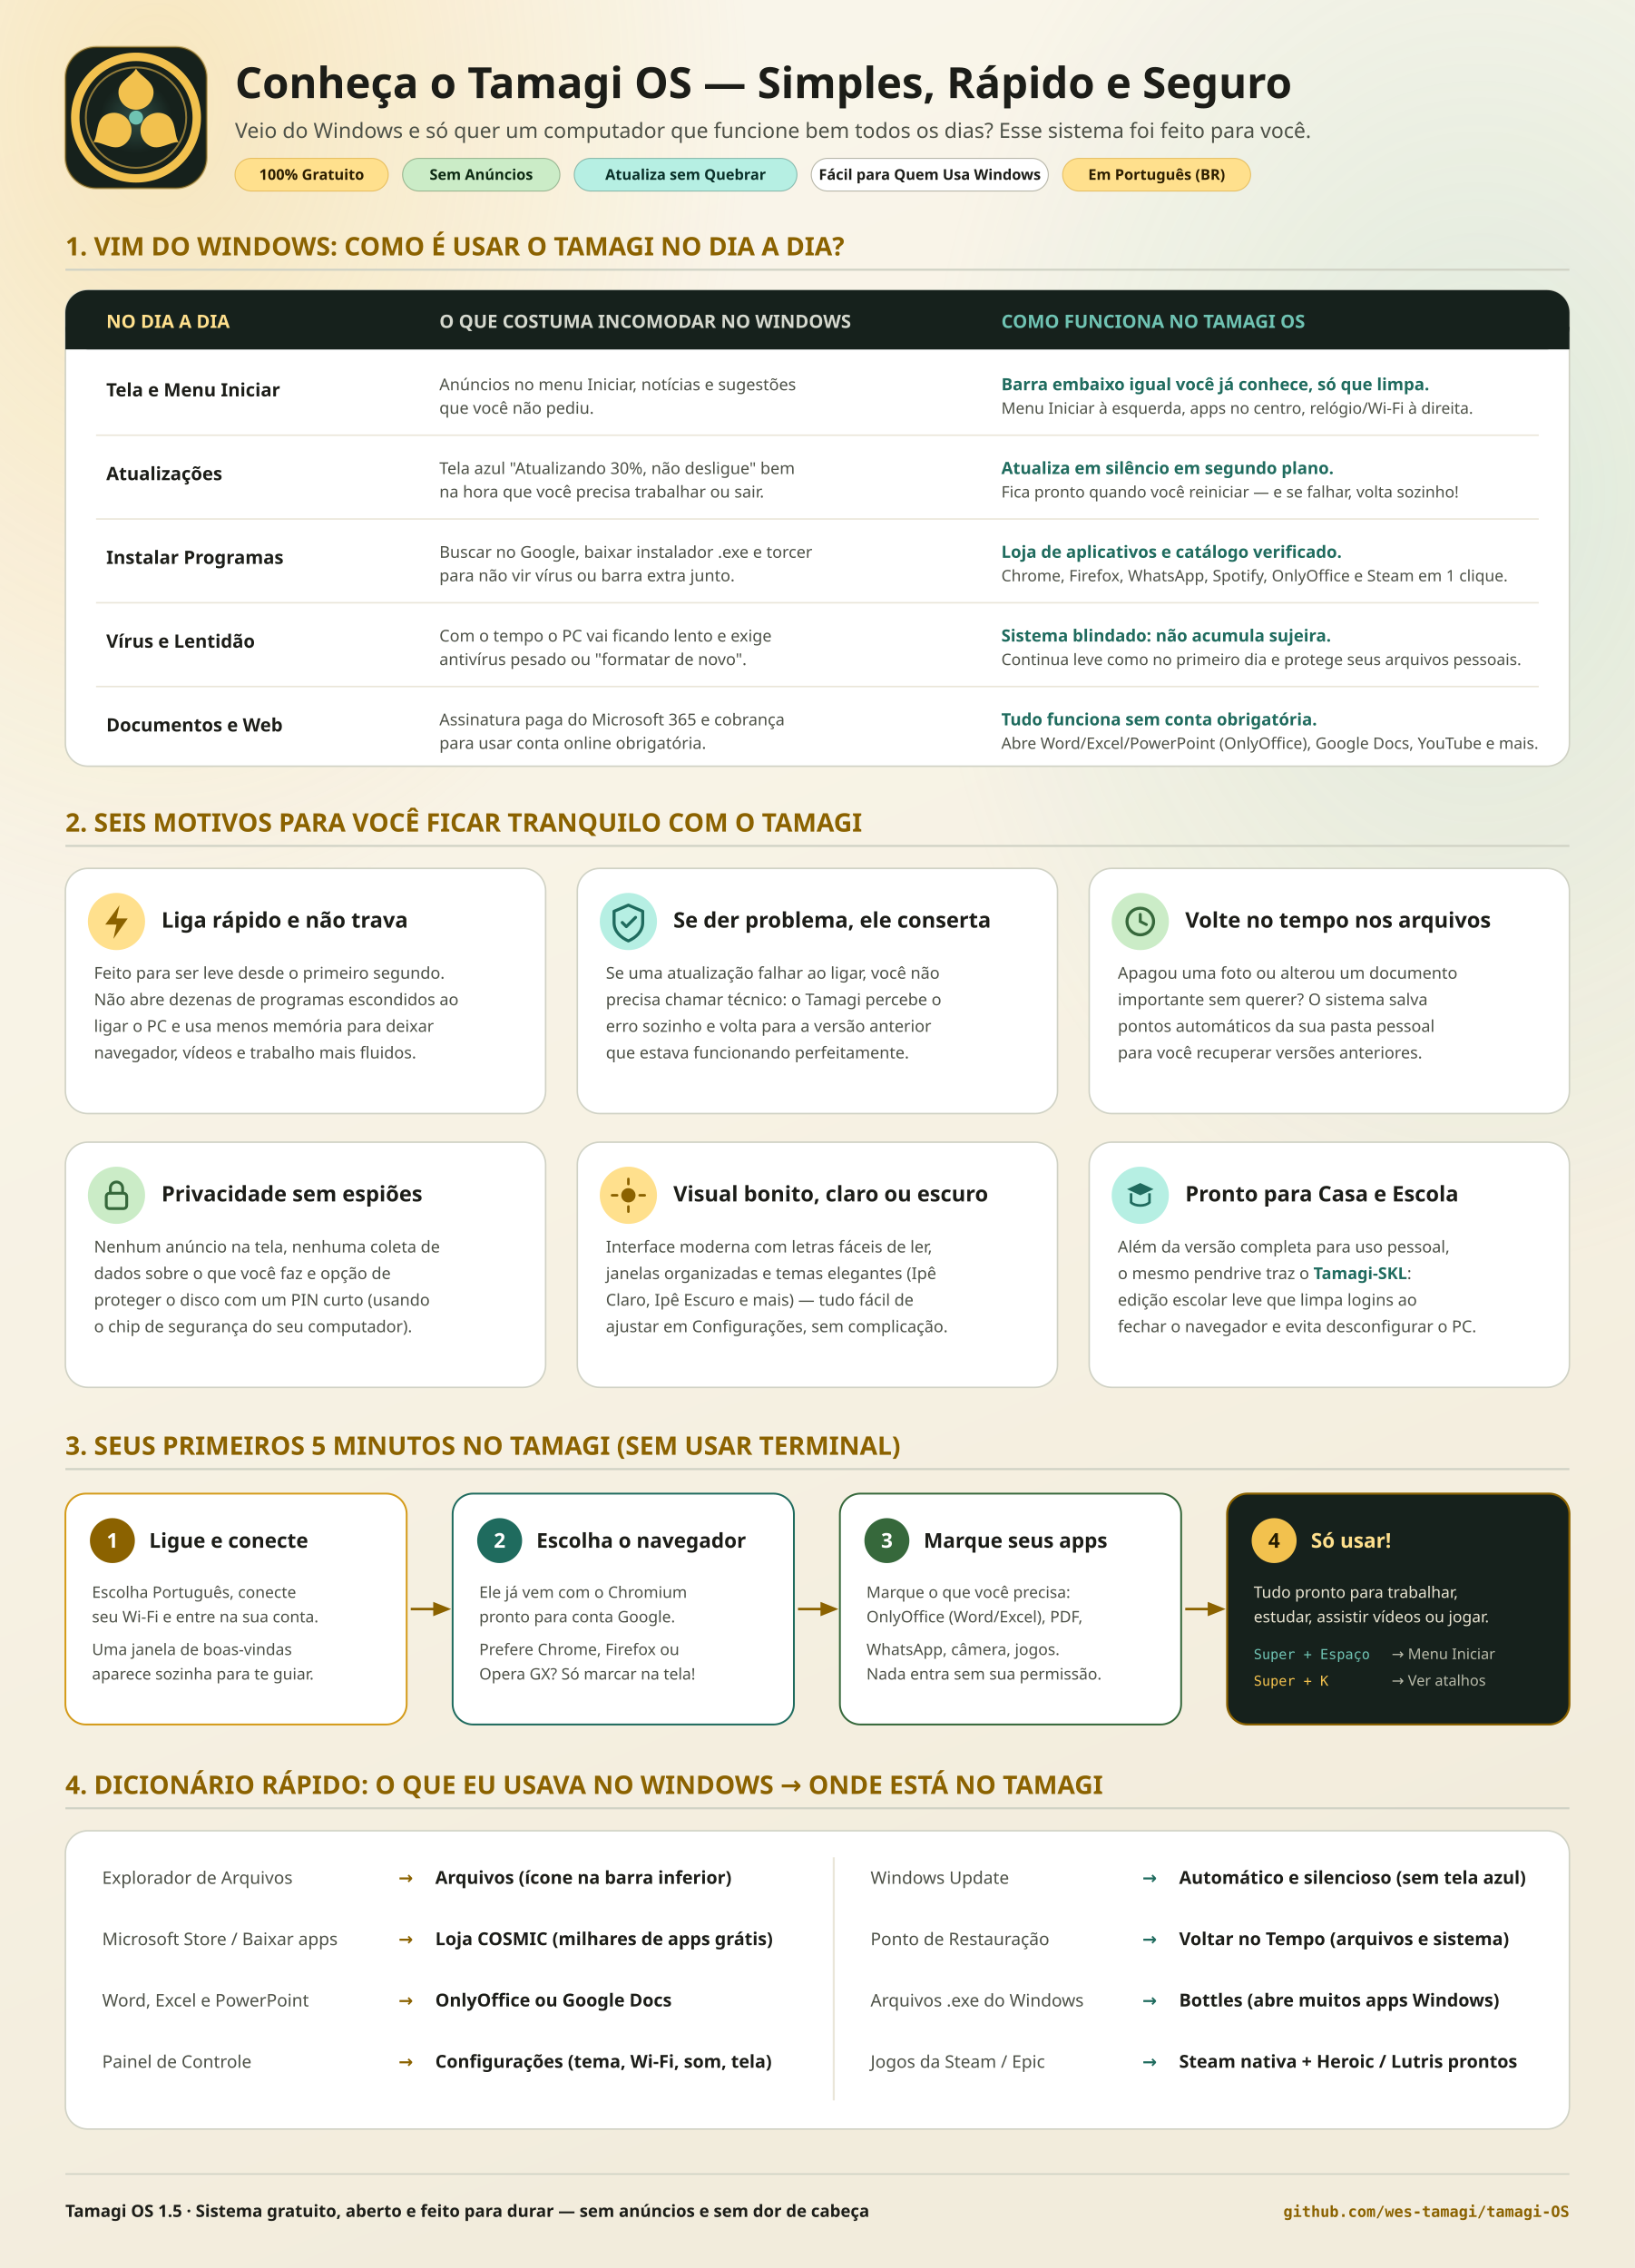
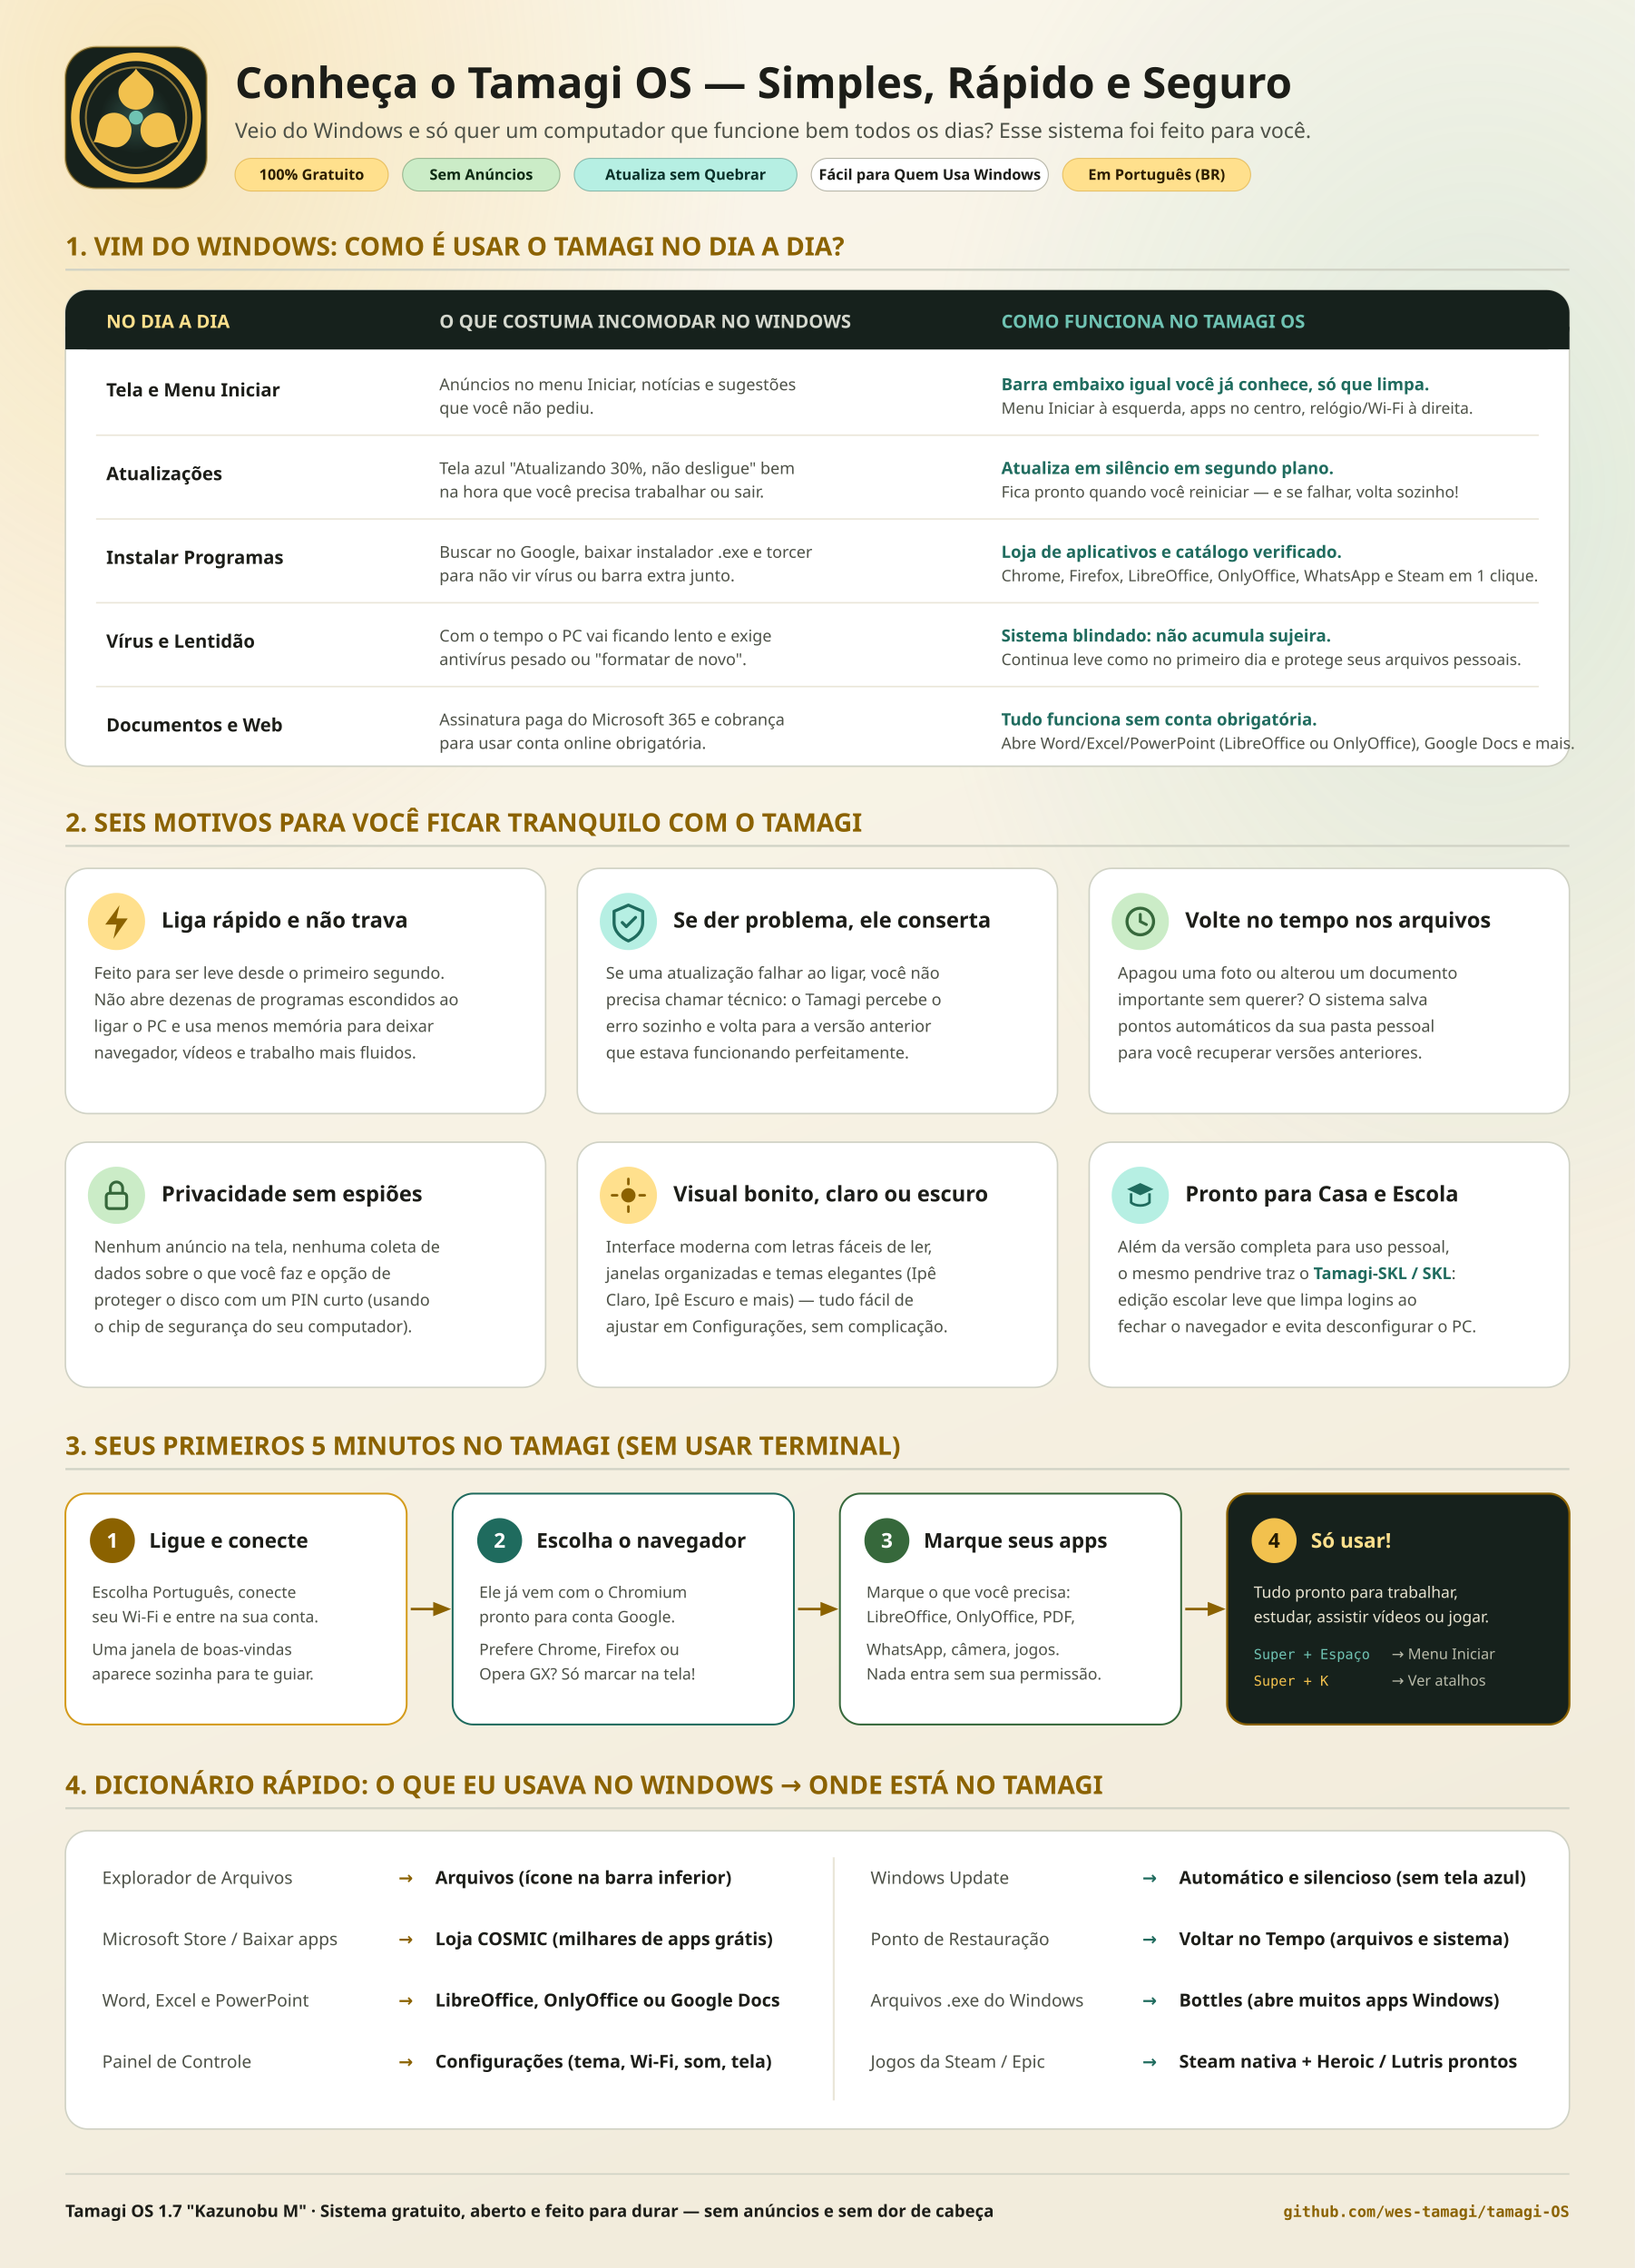
<svg xmlns="http://www.w3.org/2000/svg" width="1600" height="2220" viewBox="0 0 1600 2220">
  <defs>
    <linearGradient id="bgLight" x1="0" y1="0" x2="0.3" y2="1">
      <stop offset="0%" stop-color="#FAF6EC" />
      <stop offset="55%" stop-color="#F7F2E4" />
      <stop offset="100%" stop-color="#F2ECDC" />
    </linearGradient>
    <radialGradient id="sunGlow" cx="0.10" cy="0.05" r="0.36">
      <stop offset="0%" stop-color="#F2C14E" stop-opacity="0.28" />
      <stop offset="100%" stop-color="#F2C14E" stop-opacity="0" />
    </radialGradient>
    <radialGradient id="leafGlow" cx="0.90" cy="0.22" r="0.34">
      <stop offset="0%" stop-color="#6FC3B3" stop-opacity="0.18" />
      <stop offset="100%" stop-color="#6FC3B3" stop-opacity="0" />
    </radialGradient>
    <radialGradient id="crestGlowLight">
      <stop offset="0" stop-color="#6FC3B3" stop-opacity="0.28" />
      <stop offset="1" stop-color="#6FC3B3" stop-opacity="0" />
    </radialGradient>
    <marker id="arrowAmber" viewBox="0 0 10 10" refX="8" refY="5" markerWidth="7" markerHeight="7" orient="auto-start-reverse">
      <path d="M 0 1 L 10 5 L 0 9 z" fill="#8B6200" />
    </marker>
    <style>
      .sans { font-family: "Roboto Flex", "Noto Sans", sans-serif; }
      .mono { font-family: "JetBrains Mono", monospace; }
    </style>
  </defs>
  <rect width="1600" height="2220" fill="url(#bgLight)" />
  <rect width="1600" height="2220" fill="url(#sunGlow)" />
  <rect width="1600" height="2220" fill="url(#leafGlow)" />
  <g transform="translate(64, 46) scale(0.72)">
    <rect width="192" height="192" rx="42" fill="#16211C" stroke="#8B6200" stroke-opacity="0.45" stroke-width="3" />
    <circle cx="96" cy="96" r="48.58" fill="url(#crestGlowLight)" />
    <circle cx="96" cy="96" r="82.58" fill="none" stroke="#F2C14E" stroke-width="11.48" />
    <circle cx="96" cy="96" r="68.23" fill="none" stroke="#F2C14E" stroke-opacity="0.55" stroke-width="2.53" />
    <g fill="#F2C14E">
      <path d="M0,-29.81 C5.25,-19.08 23.85,-13.12 23.85,2.38 A23.85,23.85 0 1 1 -23.85,2.38 C-23.85,-13.12 -5.25,-19.08 0,-29.81 Z" transform="rotate(0 96 96) translate(96 59.04)" />
      <path d="M0,-29.81 C5.25,-19.08 23.85,-13.12 23.85,2.38 A23.85,23.85 0 1 1 -23.85,2.38 C-23.85,-13.12 -5.25,-19.08 0,-29.81 Z" transform="rotate(120 96 96) translate(96 59.04)" />
      <path d="M0,-29.81 C5.25,-19.08 23.85,-13.12 23.85,2.38 A23.85,23.85 0 1 1 -23.85,2.38 C-23.85,-13.12 -5.25,-19.08 0,-29.81 Z" transform="rotate(240 96 96) translate(96 59.04)" />
    </g>
    <circle cx="96" cy="96" r="9.54" fill="#6FC3B3" />
  </g>
  <text x="230" y="96" class="sans" font-size="42" font-weight="800" fill="#1C1D18">Conheça o Tamagi OS — Simples, Rápido e Seguro</text>
  <text x="230" y="135" class="sans" font-size="20.5" fill="#4D5147">Veio do Windows e só quer um computador que funcione bem todos os dias? Esse sistema foi feito para você.</text>
  <g transform="translate(230, 155)" class="sans" font-size="14.5" font-weight="700">
    <rect x="0" y="0" width="150" height="32" rx="16" fill="#FFE08D" stroke="#D49B1A" stroke-opacity="0.5" />
    <text x="75" y="21" text-anchor="middle" fill="#2B1D00">100% Gratuito</text>
    <rect x="164" y="0" width="154" height="32" rx="16" fill="#CBECC7" stroke="#36683B" stroke-opacity="0.4" />
    <text x="241" y="21" text-anchor="middle" fill="#0C2912">Sem Anúncios</text>
    <rect x="332" y="0" width="218" height="32" rx="16" fill="#B6EFE3" stroke="#1F6B5E" stroke-opacity="0.4" />
    <text x="441" y="21" text-anchor="middle" fill="#093029">Atualiza sem Quebrar</text>
    <rect x="564" y="0" width="232" height="32" rx="16" fill="#FFFFFF" stroke="#B8B7AA" />
    <text x="680" y="21" text-anchor="middle" fill="#1C1D18">Fácil para Quem Usa Windows</text>
    <rect x="810" y="0" width="184" height="32" rx="16" fill="#FFE08D" stroke="#D49B1A" stroke-opacity="0.5" />
    <text x="902" y="21" text-anchor="middle" fill="#2B1D00">Em Português (BR)</text>
  </g>
  <text x="64" y="250" class="sans" font-size="25" font-weight="800" fill="#8B6200">1. VIM DO WINDOWS: COMO É USAR O TAMAGI NO DIA A DIA?</text>
  <line x1="64" y1="264" x2="1536" y2="264" stroke="#D0D2C5" stroke-width="2" />
  <rect x="64" y="284" width="1472" height="466" rx="22" fill="#FFFFFF" stroke="#D0D2C5" stroke-width="1.5" />
  <rect x="64" y="284" width="1472" height="58" rx="22" fill="#16211C" />
  <rect x="64" y="320" width="1472" height="22" fill="#16211C" />
  <text x="104" y="321" class="sans" font-size="18" font-weight="800" fill="#FFE08D">NO DIA A DIA</text>
  <text x="430" y="321" class="sans" font-size="18" font-weight="800" fill="#D5D8CE">O QUE COSTUMA INCOMODAR NO WINDOWS</text>
  <text x="980" y="321" class="sans" font-size="18" font-weight="800" fill="#6FC3B3">COMO FUNCIONA NO TAMAGI OS</text>
  <text x="104" y="388" class="sans" font-size="18" font-weight="800" fill="#1C1D18">Tela e Menu Iniciar</text>
  <text x="430" y="382" class="sans" font-size="16" fill="#4D5147">Anúncios no menu Iniciar, notícias e sugestões</text>
  <text x="430" y="405" class="sans" font-size="16" fill="#4D5147">que você não pediu.</text>
  <text x="980" y="382" class="sans" font-size="16.5" font-weight="700" fill="#1F6B5E">Barra embaixo igual você já conhece, só que limpa.</text>
  <text x="980" y="405" class="sans" font-size="15.5" fill="#4D5147">Menu Iniciar à esquerda, apps no centro, relógio/Wi-Fi à direita.</text>
  <line x1="94" y1="426" x2="1506" y2="426" stroke="#EAE6D9" stroke-width="1.5" />
  <text x="104" y="470" class="sans" font-size="18" font-weight="800" fill="#1C1D18">Atualizações</text>
  <text x="430" y="464" class="sans" font-size="16" fill="#4D5147">Tela azul "Atualizando 30%, não desligue" bem</text>
  <text x="430" y="487" class="sans" font-size="16" fill="#4D5147">na hora que você precisa trabalhar ou sair.</text>
  <text x="980" y="464" class="sans" font-size="16.5" font-weight="700" fill="#1F6B5E">Atualiza em silêncio em segundo plano.</text>
  <text x="980" y="487" class="sans" font-size="15.5" fill="#4D5147">Fica pronto quando você reiniciar — e se falhar, volta sozinho!</text>
  <line x1="94" y1="508" x2="1506" y2="508" stroke="#EAE6D9" stroke-width="1.5" />
  <text x="104" y="552" class="sans" font-size="18" font-weight="800" fill="#1C1D18">Instalar Programas</text>
  <text x="430" y="546" class="sans" font-size="16" fill="#4D5147">Buscar no Google, baixar instalador .exe e torcer</text>
  <text x="430" y="569" class="sans" font-size="16" fill="#4D5147">para não vir vírus ou barra extra junto.</text>
  <text x="980" y="546" class="sans" font-size="16.5" font-weight="700" fill="#1F6B5E">Loja de aplicativos e catálogo verificado.</text>
-   <text x="980" y="569" class="sans" font-size="15.5" fill="#4D5147">Chrome, Firefox, WhatsApp, Spotify, OnlyOffice e Steam em 1 clique.</text>
+   <text x="980" y="569" class="sans" font-size="15.5" fill="#4D5147">Chrome, Firefox, LibreOffice, OnlyOffice, WhatsApp e Steam em 1 clique.</text>
  <line x1="94" y1="590" x2="1506" y2="590" stroke="#EAE6D9" stroke-width="1.5" />
  <text x="104" y="634" class="sans" font-size="18" font-weight="800" fill="#1C1D18">Vírus e Lentidão</text>
  <text x="430" y="628" class="sans" font-size="16" fill="#4D5147">Com o tempo o PC vai ficando lento e exige</text>
  <text x="430" y="651" class="sans" font-size="16" fill="#4D5147">antivírus pesado ou "formatar de novo".</text>
  <text x="980" y="628" class="sans" font-size="16.5" font-weight="700" fill="#1F6B5E">Sistema blindado: não acumula sujeira.</text>
  <text x="980" y="651" class="sans" font-size="15.5" fill="#4D5147">Continua leve como no primeiro dia e protege seus arquivos pessoais.</text>
  <line x1="94" y1="672" x2="1506" y2="672" stroke="#EAE6D9" stroke-width="1.5" />
  <text x="104" y="716" class="sans" font-size="18" font-weight="800" fill="#1C1D18">Documentos e Web</text>
  <text x="430" y="710" class="sans" font-size="16" fill="#4D5147">Assinatura paga do Microsoft 365 e cobrança</text>
  <text x="430" y="733" class="sans" font-size="16" fill="#4D5147">para usar conta online obrigatória.</text>
  <text x="980" y="710" class="sans" font-size="16.5" font-weight="700" fill="#1F6B5E">Tudo funciona sem conta obrigatória.</text>
-   <text x="980" y="733" class="sans" font-size="15.5" fill="#4D5147">Abre Word/Excel/PowerPoint (OnlyOffice), Google Docs, YouTube e mais.</text>
+   <text x="980" y="733" class="sans" font-size="15.5" fill="#4D5147">Abre Word/Excel/PowerPoint (LibreOffice ou OnlyOffice), Google Docs e mais.</text>
  <text x="64" y="814" class="sans" font-size="25" font-weight="800" fill="#8B6200">2. SEIS MOTIVOS PARA VOCÊ FICAR TRANQUILO COM O TAMAGI</text>
  <line x1="64" y1="828" x2="1536" y2="828" stroke="#D0D2C5" stroke-width="2" />
  <rect x="64" y="850" width="470" height="240" rx="22" fill="#FFFFFF" stroke="#D0D2C5" stroke-width="1.5" />
  <circle cx="114" cy="902" r="28" fill="#FFE08D" />
  <path d="M117 886 L103 905 H114 L111 919 L125 899 H114 Z" fill="#8B6200" />
  <text x="158" y="908" class="sans" font-size="21" font-weight="800" fill="#1C1D18">Liga rápido e não trava</text>
  <text x="92" y="958" class="sans" font-size="16" fill="#4D5147">Feito para ser leve desde o primeiro segundo.</text>
  <text x="92" y="984" class="sans" font-size="16" fill="#4D5147">Não abre dezenas de programas escondidos ao</text>
  <text x="92" y="1010" class="sans" font-size="16" fill="#4D5147">ligar o PC e usa menos memória para deixar</text>
  <text x="92" y="1036" class="sans" font-size="16" fill="#4D5147">navegador, vídeos e trabalho mais fluidos.</text>
  <rect x="565" y="850" width="470" height="240" rx="22" fill="#FFFFFF" stroke="#D0D2C5" stroke-width="1.5" />
  <circle cx="615" cy="902" r="28" fill="#B6EFE3" />
  <path d="M615 886 L629 892 V903 C629 912 622 918 615 921 C608 918 601 912 601 903 V892 Z" fill="none" stroke="#1F6B5E" stroke-width="3" stroke-linejoin="round" />
  <path d="M609 903 L613 907 L622 898" fill="none" stroke="#1F6B5E" stroke-width="3" stroke-linecap="round" stroke-linejoin="round" />
  <text x="659" y="908" class="sans" font-size="21" font-weight="800" fill="#1C1D18">Se der problema, ele conserta</text>
  <text x="593" y="958" class="sans" font-size="16" fill="#4D5147">Se uma atualização falhar ao ligar, você não</text>
  <text x="593" y="984" class="sans" font-size="16" fill="#4D5147">precisa chamar técnico: o Tamagi percebe o</text>
  <text x="593" y="1010" class="sans" font-size="16" fill="#4D5147">erro sozinho e volta para a versão anterior</text>
  <text x="593" y="1036" class="sans" font-size="16" fill="#4D5147">que estava funcionando perfeitamente.</text>
  <rect x="1066" y="850" width="470" height="240" rx="22" fill="#FFFFFF" stroke="#D0D2C5" stroke-width="1.5" />
  <circle cx="1116" cy="902" r="28" fill="#CBECC7" />
  <circle cx="1116" cy="902" r="13" fill="none" stroke="#36683B" stroke-width="3" />
  <path d="M1116 895 V902 L1122 905" fill="none" stroke="#36683B" stroke-width="2.8" stroke-linecap="round" />
  <text x="1160" y="908" class="sans" font-size="21" font-weight="800" fill="#1C1D18">Volte no tempo nos arquivos</text>
  <text x="1094" y="958" class="sans" font-size="16" fill="#4D5147">Apagou uma foto ou alterou um documento</text>
  <text x="1094" y="984" class="sans" font-size="16" fill="#4D5147">importante sem querer? O sistema salva</text>
  <text x="1094" y="1010" class="sans" font-size="16" fill="#4D5147">pontos automáticos da sua pasta pessoal</text>
  <text x="1094" y="1036" class="sans" font-size="16" fill="#4D5147">para você recuperar versões anteriores.</text>
  <rect x="64" y="1118" width="470" height="240" rx="22" fill="#FFFFFF" stroke="#D0D2C5" stroke-width="1.5" />
  <circle cx="114" cy="1170" r="28" fill="#CBECC7" />
  <rect x="104" y="1168" width="20" height="15" rx="3" fill="none" stroke="#36683B" stroke-width="2.8" />
  <path d="M108 1168 V1163 A6 6 0 0 1 120 1163 V1168" fill="none" stroke="#36683B" stroke-width="2.8" />
  <text x="158" y="1176" class="sans" font-size="21" font-weight="800" fill="#1C1D18">Privacidade sem espiões</text>
  <text x="92" y="1226" class="sans" font-size="16" fill="#4D5147">Nenhum anúncio na tela, nenhuma coleta de</text>
  <text x="92" y="1252" class="sans" font-size="16" fill="#4D5147">dados sobre o que você faz e opção de</text>
  <text x="92" y="1278" class="sans" font-size="16" fill="#4D5147">proteger o disco com um PIN curto (usando</text>
  <text x="92" y="1304" class="sans" font-size="16" fill="#4D5147">o chip de segurança do seu computador).</text>
  <rect x="565" y="1118" width="470" height="240" rx="22" fill="#FFFFFF" stroke="#D0D2C5" stroke-width="1.5" />
  <circle cx="615" cy="1170" r="28" fill="#FFE08D" />
  <circle cx="615" cy="1170" r="7" fill="#8B6200" />
  <g stroke="#8B6200" stroke-width="2.5" stroke-linecap="round">
    <line x1="615" y1="1154" x2="615" y2="1159" />
    <line x1="615" y1="1181" x2="615" y2="1186" />
    <line x1="599" y1="1170" x2="604" y2="1170" />
    <line x1="626" y1="1170" x2="631" y2="1170" />
  </g>
  <text x="659" y="1176" class="sans" font-size="21" font-weight="800" fill="#1C1D18">Visual bonito, claro ou escuro</text>
  <text x="593" y="1226" class="sans" font-size="16" fill="#4D5147">Interface moderna com letras fáceis de ler,</text>
  <text x="593" y="1252" class="sans" font-size="16" fill="#4D5147">janelas organizadas e temas elegantes (Ipê</text>
  <text x="593" y="1278" class="sans" font-size="16" fill="#4D5147">Claro, Ipê Escuro e mais) — tudo fácil de</text>
  <text x="593" y="1304" class="sans" font-size="16" fill="#4D5147">ajustar em Configurações, sem complicação.</text>
  <rect x="1066" y="1118" width="470" height="240" rx="22" fill="#FFFFFF" stroke="#D0D2C5" stroke-width="1.5" />
  <circle cx="1116" cy="1170" r="28" fill="#B6EFE3" />
  <path d="M1103 1164 L1116 1158 L1129 1164 L1116 1170 Z" fill="#1F6B5E" />
  <path d="M1107 1168 V1177 C1111 1181 1121 1181 1125 1177 V1168" fill="none" stroke="#1F6B5E" stroke-width="2.5" />
  <text x="1160" y="1176" class="sans" font-size="21" font-weight="800" fill="#1C1D18">Pronto para Casa e Escola</text>
  <text x="1094" y="1226" class="sans" font-size="16" fill="#4D5147">Além da versão completa para uso pessoal,</text>
-   <text x="1094" y="1252" class="sans" font-size="16" fill="#4D5147">o mesmo pendrive traz o <tspan font-weight="700" fill="#1F6B5E">Tamagi-SKL</tspan>:</text>
+   <text x="1094" y="1252" class="sans" font-size="16" fill="#4D5147">o mesmo pendrive traz o <tspan font-weight="700" fill="#1F6B5E">Tamagi-SKL / SKL</tspan>:</text>
  <text x="1094" y="1278" class="sans" font-size="16" fill="#4D5147">edição escolar leve que limpa logins ao</text>
  <text x="1094" y="1304" class="sans" font-size="16" fill="#4D5147">fechar o navegador e evita desconfigurar o PC.</text>
  <text x="64" y="1424" class="sans" font-size="25" font-weight="800" fill="#8B6200">3. SEUS PRIMEIROS 5 MINUTOS NO TAMAGI (SEM USAR TERMINAL)</text>
  <line x1="64" y1="1438" x2="1536" y2="1438" stroke="#D0D2C5" stroke-width="2" />
  <g transform="translate(64, 1462)">
    <rect x="0" y="0" width="334" height="226" rx="20" fill="#FFFFFF" stroke="#D49B1A" stroke-width="1.8" />
    <circle cx="46" cy="46" r="22" fill="#8B6200" />
    <text x="46" y="53" text-anchor="middle" class="sans" font-size="20" font-weight="800" fill="#FFFFFF">1</text>
    <text x="82" y="53" class="sans" font-size="20" font-weight="800" fill="#1C1D18">Ligue e conecte</text>
    <text x="26" y="102" class="sans" font-size="15.5" fill="#4D5147">Escolha Português, conecte</text>
    <text x="26" y="126" class="sans" font-size="15.5" fill="#4D5147">seu Wi-Fi e entre na sua conta.</text>
    <text x="26" y="158" class="sans" font-size="15.5" fill="#4D5147">Uma janela de boas-vindas</text>
    <text x="26" y="182" class="sans" font-size="15.5" fill="#4D5147">aparece sozinha para te guiar.</text>
    <line x1="338" y1="113" x2="374" y2="113" stroke="#8B6200" stroke-width="2.5" marker-end="url(#arrowAmber)" />
    <rect x="379" y="0" width="334" height="226" rx="20" fill="#FFFFFF" stroke="#1F6B5E" stroke-width="1.8" />
    <circle cx="425" cy="46" r="22" fill="#1F6B5E" />
    <text x="425" y="53" text-anchor="middle" class="sans" font-size="20" font-weight="800" fill="#FFFFFF">2</text>
    <text x="461" y="53" class="sans" font-size="20" font-weight="800" fill="#1C1D18">Escolha o navegador</text>
    <text x="405" y="102" class="sans" font-size="15.5" fill="#4D5147">Ele já vem com o Chromium</text>
    <text x="405" y="126" class="sans" font-size="15.5" fill="#4D5147">pronto para conta Google.</text>
    <text x="405" y="158" class="sans" font-size="15.5" fill="#4D5147">Prefere Chrome, Firefox ou</text>
    <text x="405" y="182" class="sans" font-size="15.5" fill="#4D5147">Opera GX? Só marcar na tela!</text>
    <line x1="717" y1="113" x2="753" y2="113" stroke="#8B6200" stroke-width="2.5" marker-end="url(#arrowAmber)" />
    <rect x="758" y="0" width="334" height="226" rx="20" fill="#FFFFFF" stroke="#36683B" stroke-width="1.8" />
    <circle cx="804" cy="46" r="22" fill="#36683B" />
    <text x="804" y="53" text-anchor="middle" class="sans" font-size="20" font-weight="800" fill="#FFFFFF">3</text>
    <text x="840" y="53" class="sans" font-size="20" font-weight="800" fill="#1C1D18">Marque seus apps</text>
    <text x="784" y="102" class="sans" font-size="15.5" fill="#4D5147">Marque o que você precisa:</text>
-     <text x="784" y="126" class="sans" font-size="15.5" fill="#4D5147">OnlyOffice (Word/Excel), PDF,</text>
+     <text x="784" y="126" class="sans" font-size="15.5" fill="#4D5147">LibreOffice, OnlyOffice, PDF,</text>
    <text x="784" y="158" class="sans" font-size="15.5" fill="#4D5147">WhatsApp, câmera, jogos.</text>
    <text x="784" y="182" class="sans" font-size="15.5" fill="#4D5147">Nada entra sem sua permissão.</text>
    <line x1="1096" y1="113" x2="1132" y2="113" stroke="#8B6200" stroke-width="2.5" marker-end="url(#arrowAmber)" />
    <rect x="1137" y="0" width="335" height="226" rx="20" fill="#16211C" stroke="#8B6200" stroke-width="2" />
    <circle cx="1183" cy="46" r="22" fill="#F2C14E" />
    <text x="1183" y="53" text-anchor="middle" class="sans" font-size="20" font-weight="800" fill="#241A00">4</text>
    <text x="1219" y="53" class="sans" font-size="20" font-weight="800" fill="#FFE08D">Só usar!</text>
    <text x="1163" y="102" class="sans" font-size="15.5" fill="#E8E3D0">Tudo pronto para trabalhar,</text>
    <text x="1163" y="126" class="sans" font-size="15.5" fill="#E8E3D0">estudar, assistir vídeos ou jogar.</text>
    <text x="1163" y="162" class="mono" font-size="13.5" fill="#6FC3B3">Super + Espaço</text>
    <text x="1298" y="162" class="sans" font-size="14.5" fill="#B8BAA9">→ Menu Iniciar</text>
    <text x="1163" y="188" class="mono" font-size="13.5" fill="#F2C14E">Super + K</text>
    <text x="1298" y="188" class="sans" font-size="14.5" fill="#B8BAA9">→ Ver atalhos</text>
  </g>
  <text x="64" y="1756" class="sans" font-size="25" font-weight="800" fill="#8B6200">4. DICIONÁRIO RÁPIDO: O QUE EU USAVA NO WINDOWS → ONDE ESTÁ NO TAMAGI</text>
  <line x1="64" y1="1770" x2="1536" y2="1770" stroke="#D0D2C5" stroke-width="2" />
  <rect x="64" y="1792" width="1472" height="292" rx="22" fill="#FFFFFF" stroke="#D0D2C5" stroke-width="1.5" />
  <g transform="translate(100, 1844)">
    <text x="0" y="0" class="sans" font-size="17" fill="#4D5147">Explorador de Arquivos</text>
    <text x="290" y="0" class="sans" font-size="17" font-weight="800" fill="#8B6200">→</text>
    <text x="326" y="0" class="sans" font-size="17.5" font-weight="800" fill="#1C1D18">Arquivos (ícone na barra inferior)</text>
    <text x="0" y="60" class="sans" font-size="17" fill="#4D5147">Microsoft Store / Baixar apps</text>
    <text x="290" y="60" class="sans" font-size="17" font-weight="800" fill="#8B6200">→</text>
    <text x="326" y="60" class="sans" font-size="17.5" font-weight="800" fill="#1C1D18">Loja COSMIC (milhares de apps grátis)</text>
    <text x="0" y="120" class="sans" font-size="17" fill="#4D5147">Word, Excel e PowerPoint</text>
    <text x="290" y="120" class="sans" font-size="17" font-weight="800" fill="#8B6200">→</text>
-     <text x="326" y="120" class="sans" font-size="17.5" font-weight="800" fill="#1C1D18">OnlyOffice ou Google Docs</text>
+     <text x="326" y="120" class="sans" font-size="17.5" font-weight="800" fill="#1C1D18">LibreOffice, OnlyOffice ou Google Docs</text>
    <text x="0" y="180" class="sans" font-size="17" fill="#4D5147">Painel de Controle</text>
    <text x="290" y="180" class="sans" font-size="17" font-weight="800" fill="#8B6200">→</text>
    <text x="326" y="180" class="sans" font-size="17.5" font-weight="800" fill="#1C1D18">Configurações (tema, Wi-Fi, som, tela)</text>
  </g>
  <line x1="816" y1="1818" x2="816" y2="2056" stroke="#EAE6D9" stroke-width="2" />
  <g transform="translate(852, 1844)">
    <text x="0" y="0" class="sans" font-size="17" fill="#4D5147">Windows Update</text>
    <text x="266" y="0" class="sans" font-size="17" font-weight="800" fill="#1F6B5E">→</text>
    <text x="302" y="0" class="sans" font-size="17.5" font-weight="800" fill="#1C1D18">Automático e silencioso (sem tela azul)</text>
    <text x="0" y="60" class="sans" font-size="17" fill="#4D5147">Ponto de Restauração</text>
    <text x="266" y="60" class="sans" font-size="17" font-weight="800" fill="#1F6B5E">→</text>
    <text x="302" y="60" class="sans" font-size="17.5" font-weight="800" fill="#1C1D18">Voltar no Tempo (arquivos e sistema)</text>
    <text x="0" y="120" class="sans" font-size="17" fill="#4D5147">Arquivos .exe do Windows</text>
    <text x="266" y="120" class="sans" font-size="17" font-weight="800" fill="#1F6B5E">→</text>
    <text x="302" y="120" class="sans" font-size="17.5" font-weight="800" fill="#1C1D18">Bottles (abre muitos apps Windows)</text>
    <text x="0" y="180" class="sans" font-size="17" fill="#4D5147">Jogos da Steam / Epic</text>
    <text x="266" y="180" class="sans" font-size="17" font-weight="800" fill="#1F6B5E">→</text>
    <text x="302" y="180" class="sans" font-size="17.5" font-weight="800" fill="#1C1D18">Steam nativa + Heroic / Lutris prontos</text>
  </g>
  <line x1="64" y1="2128" x2="1536" y2="2128" stroke="#D0D2C5" stroke-width="1.5" />
-   <text x="64" y="2170" class="sans" font-size="16.5" font-weight="700" fill="#1C1D18">Tamagi OS 1.5 · Sistema gratuito, aberto e feito para durar — sem anúncios e sem dor de cabeça</text>
+   <text x="64" y="2170" class="sans" font-size="16.5" font-weight="700" fill="#1C1D18">Tamagi OS 1.7 "Kazunobu M" · Sistema gratuito, aberto e feito para durar — sem anúncios e sem dor de cabeça</text>
  <text x="1536" y="2170" text-anchor="end" class="mono" font-size="15" font-weight="700" fill="#8B6200">github.com/wes-tamagi/tamagi-OS</text>
</svg>
